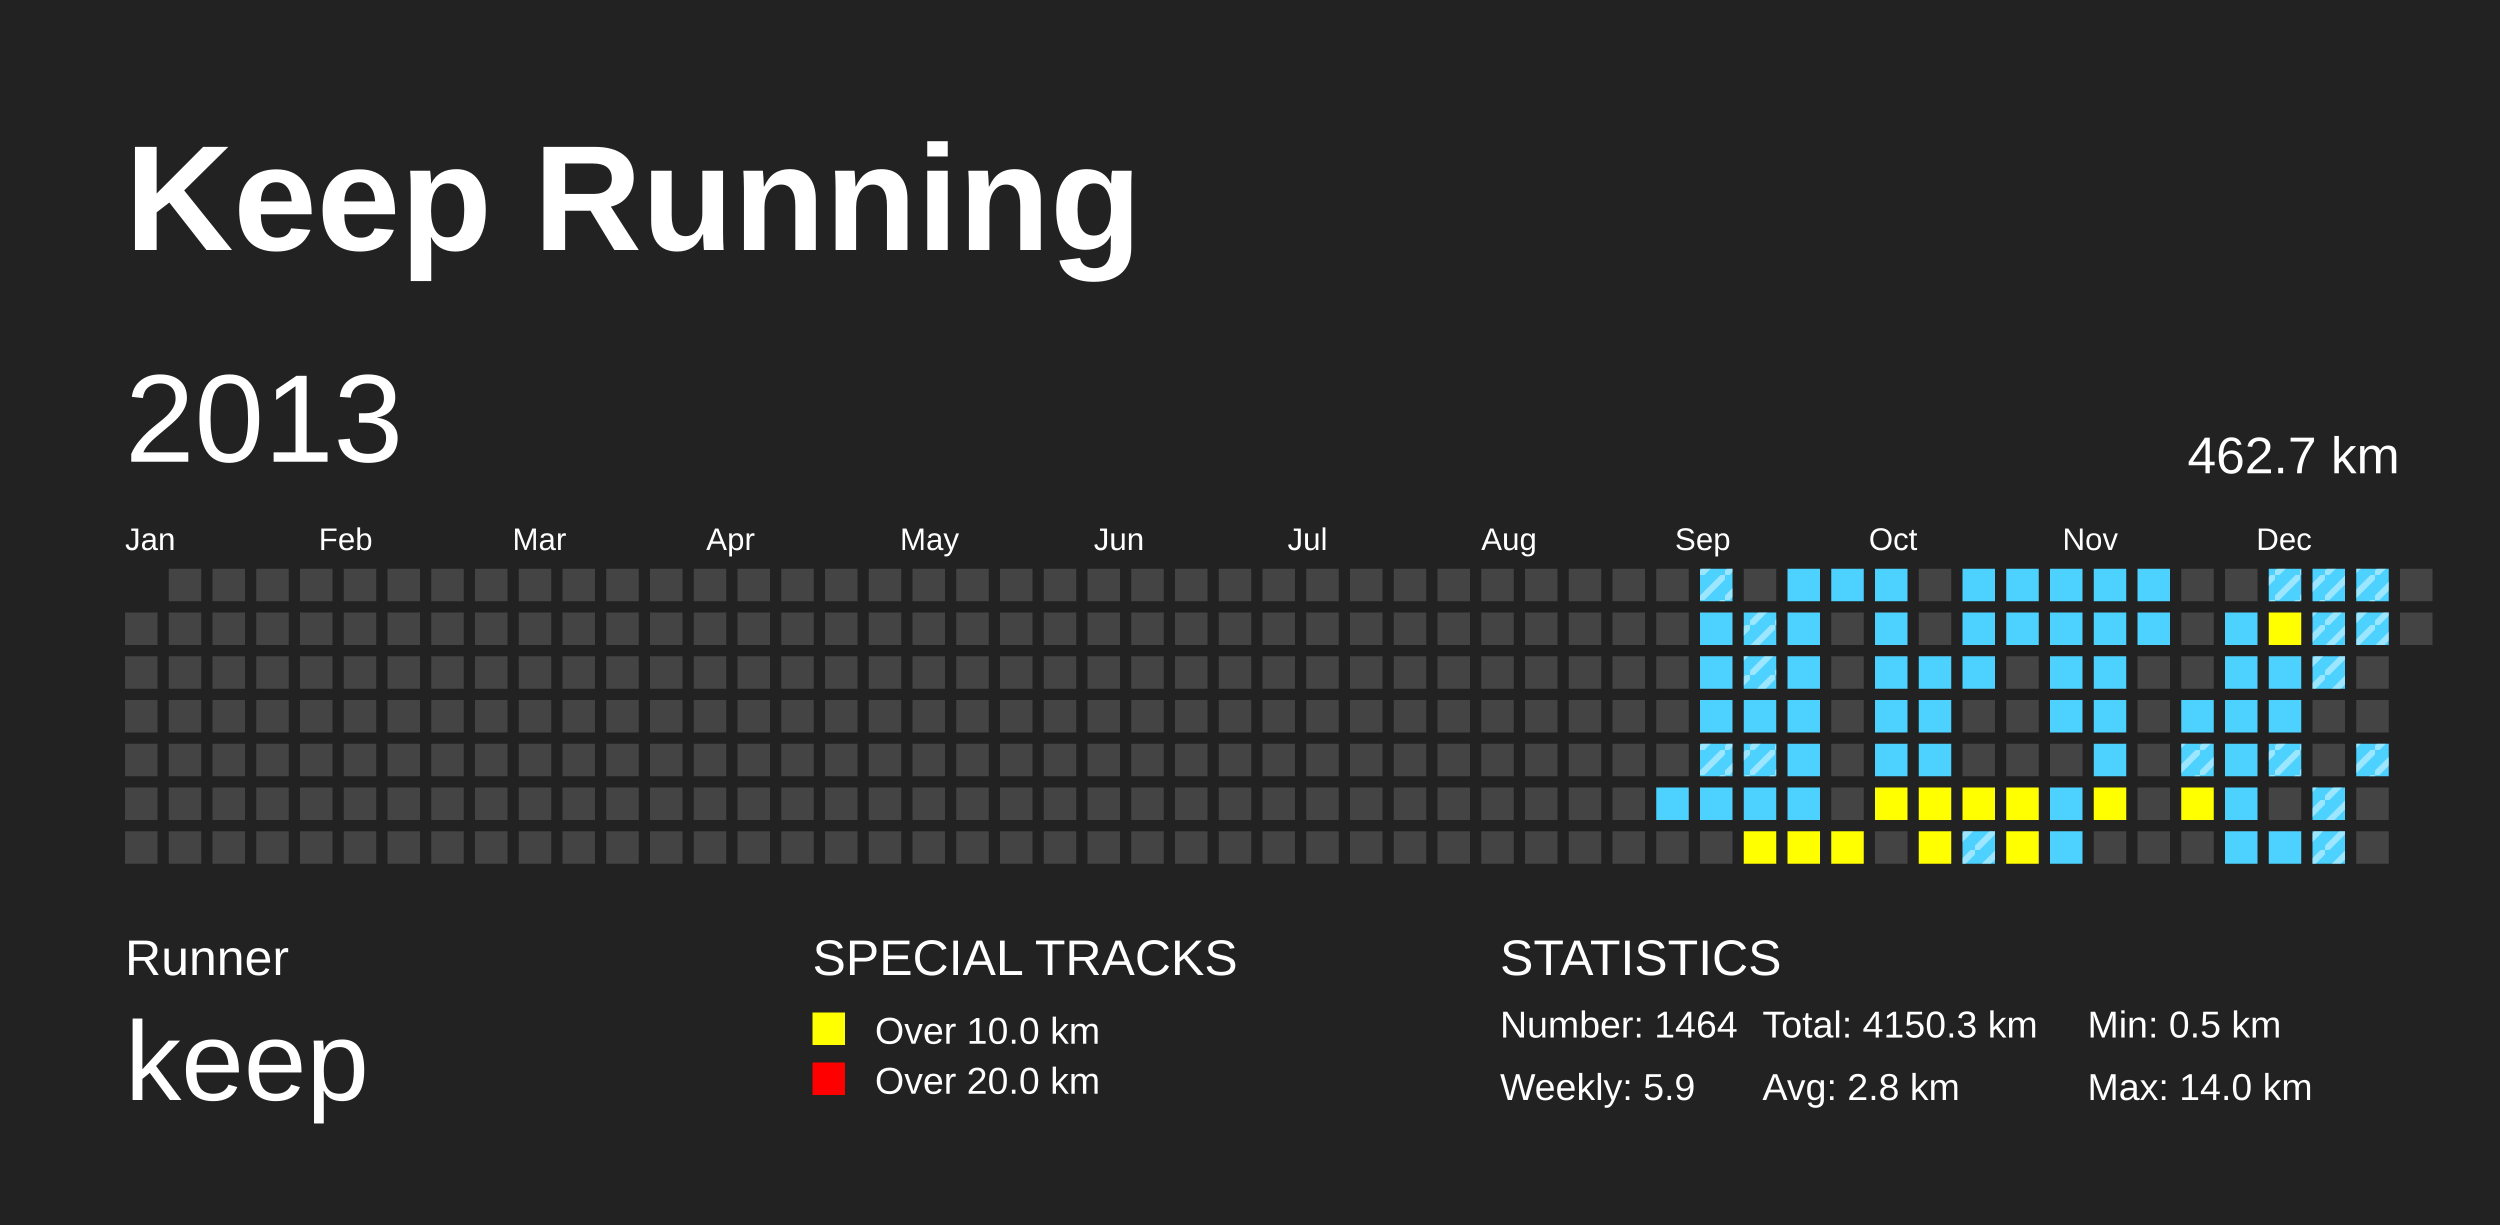
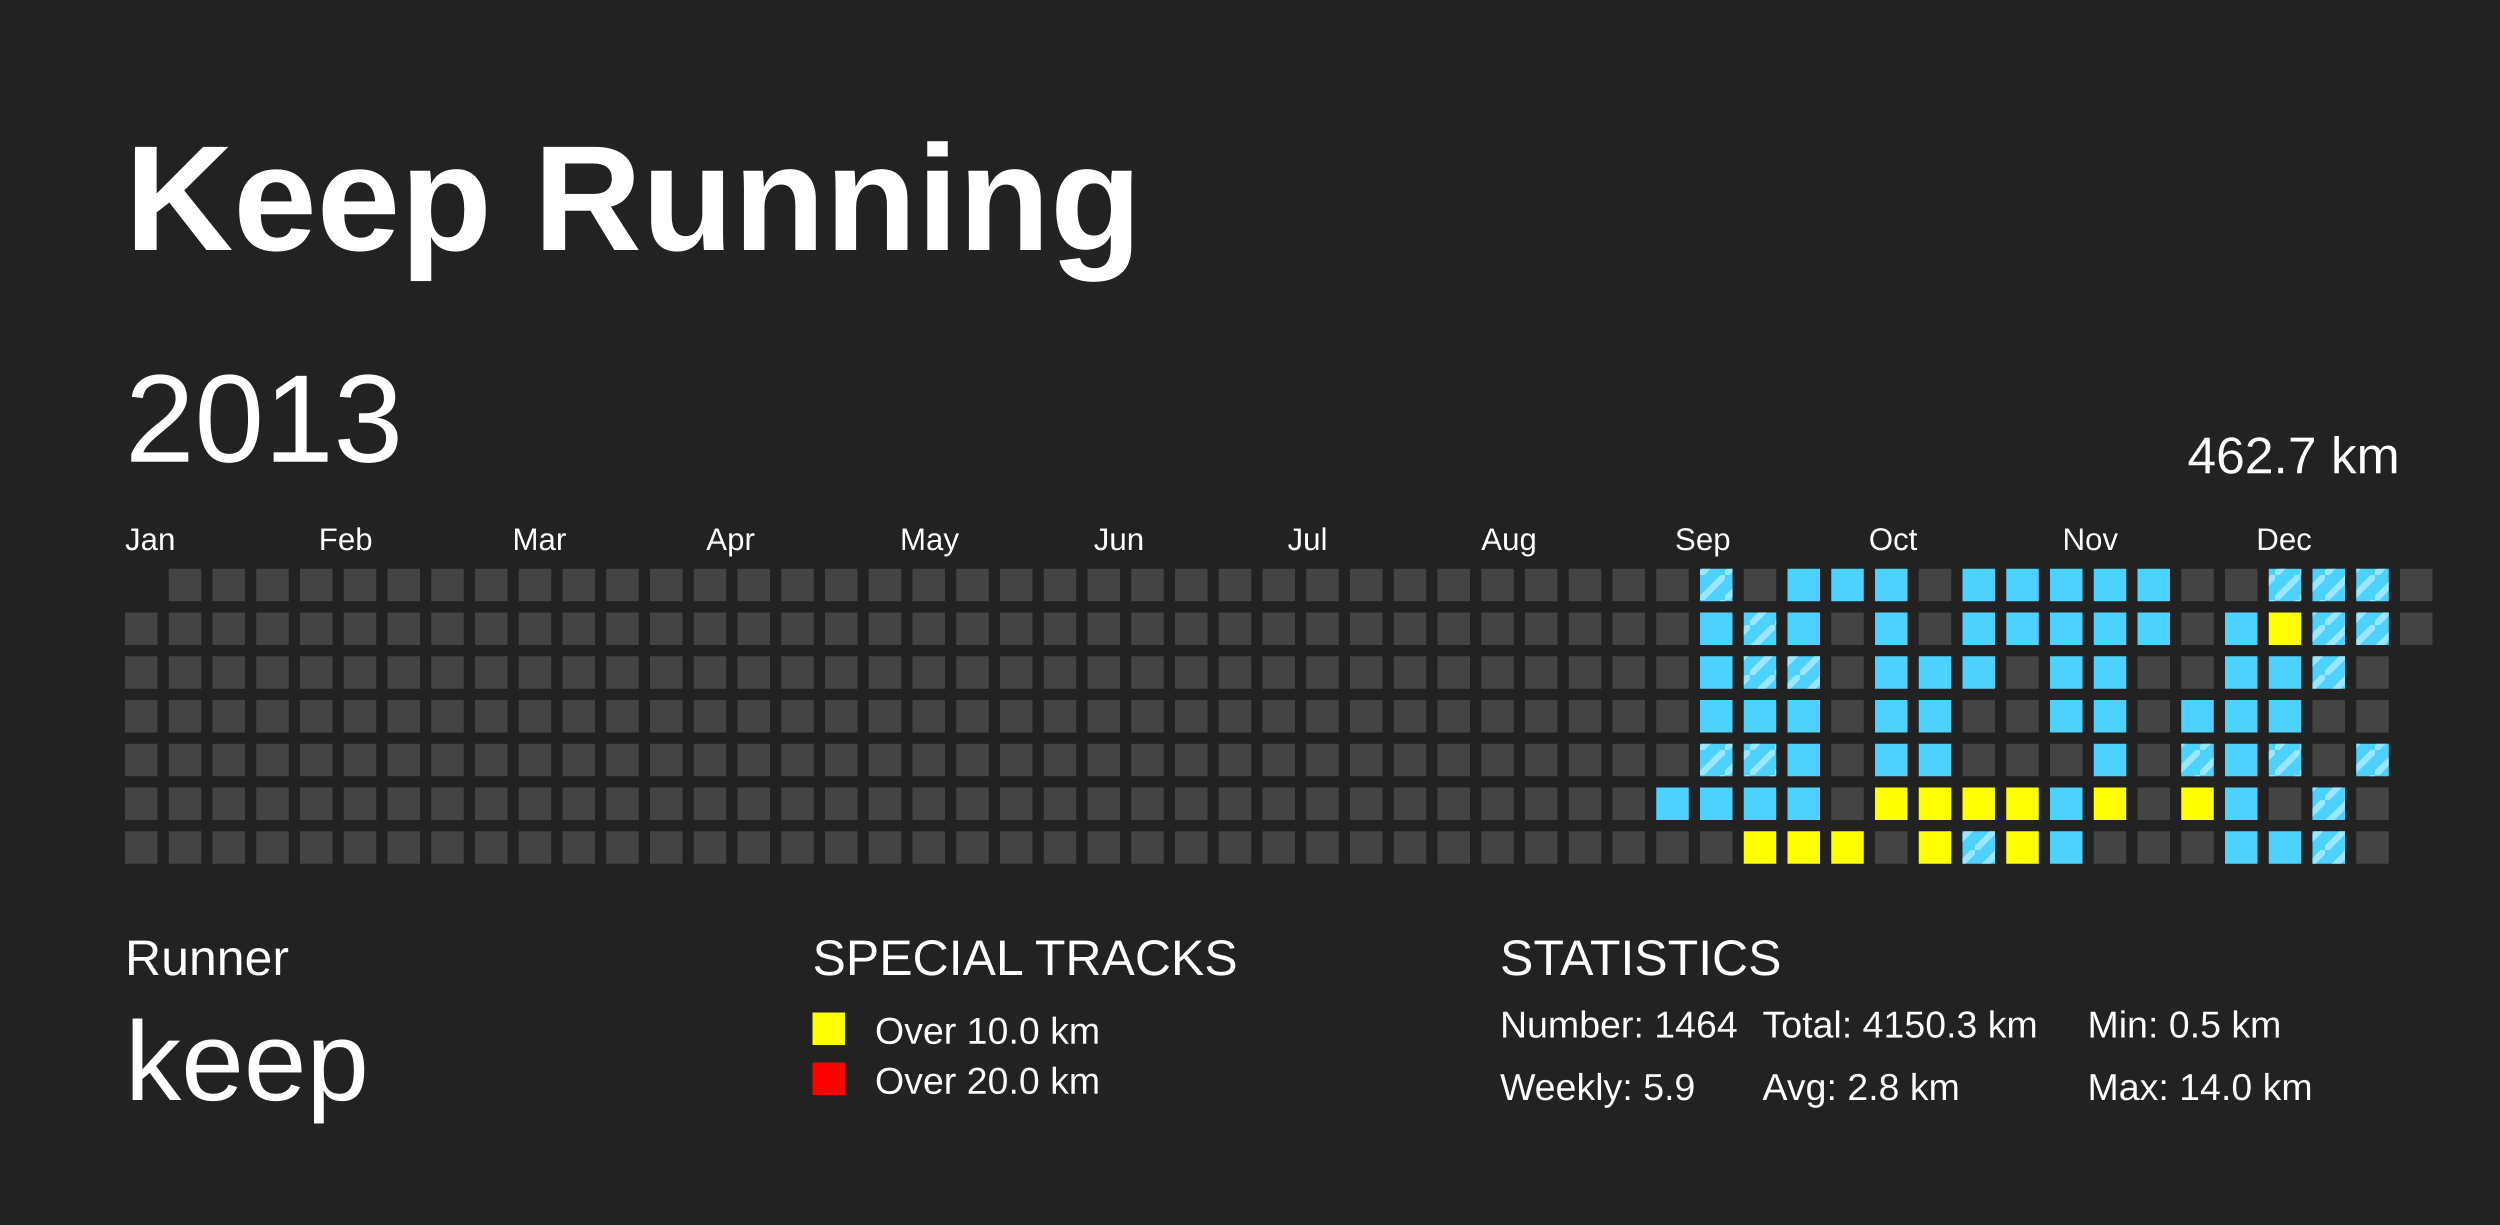
<svg xmlns="http://www.w3.org/2000/svg" baseProfile="full" height="98mm" version="1.1" viewBox="0,0,200,98" width="200mm">
  <defs>
    <pattern height="2" id="indoor-stripe" patternUnits="userSpaceOnUse" width="2">
      <line stroke="white" stroke-opacity="0.45" stroke-width="0.5" x1="0" x2="2" y1="2" y2="0" />
    </pattern>
  </defs>
  <rect fill="#222222" height="98" width="200" x="0" y="0" />
  <text fill="#FFFFFF" style="font-size:12px; font-family:Arial; font-weight:bold;" x="10" y="20">Keep Running</text>
  <text fill="#FFFFFF" style="font-size:4px; font-family:Arial" x="10" y="78">Runner</text>
  <text fill="#FFFFFF" style="font-size:9px; font-family:Arial" x="10" y="88">keep</text>
  <text fill="#FFFFFF" style="font-size:4px; font-family:Arial" x="65" y="78">SPECIAL TRACKS</text>
  <rect fill="yellow" height="2.6" width="2.6" x="65" y="81" />
  <text fill="#FFFFFF" style="font-size:3px; font-family:Arial" x="70" y="83.5">Over 10.0 km</text>
  <rect fill="red" height="2.6" width="2.6" x="65" y="85" />
  <text fill="#FFFFFF" style="font-size:3px; font-family:Arial" x="70" y="87.5">Over 20.0 km</text>
  <text fill="#FFFFFF" style="font-size:4px; font-family:Arial" x="120" y="78">STATISTICS</text>
  <text fill="#FFFFFF" style="font-size:3px; font-family:Arial" x="120" y="83">Number: 1464</text>
  <text fill="#FFFFFF" style="font-size:3px; font-family:Arial" x="120" y="88">Weekly: 5.9</text>
  <text fill="#FFFFFF" style="font-size:3px; font-family:Arial" x="141" y="83">Total: 4150.3 km</text>
  <text fill="#FFFFFF" style="font-size:3px; font-family:Arial" x="141" y="88">Avg: 2.8 km</text>
  <text fill="#FFFFFF" style="font-size:3px; font-family:Arial" x="167" y="83">Min: 0.5 km</text>
  <text fill="#FFFFFF" style="font-size:3px; font-family:Arial" x="167" y="88">Max: 14.0 km</text>
  <text dominant-baseline="hanging" fill="#FFFFFF" style="font-size:10.0px; font-family:Arial;" x="10" y="30">2013</text>
  <text dominant-baseline="hanging" fill="#FFFFFF" style="font-size:4.125px; font-family:Arial;" x="175" y="35">462.7 km</text>
  <text fill="#FFFFFF" style="font-size:2.5px; font-family:Arial" x="10.0" y="44">Jan</text>
  <text fill="#FFFFFF" style="font-size:2.5px; font-family:Arial" x="25.5" y="44">Feb</text>
  <text fill="#FFFFFF" style="font-size:2.5px; font-family:Arial" x="41.0" y="44">Mar</text>
  <text fill="#FFFFFF" style="font-size:2.5px; font-family:Arial" x="56.5" y="44">Apr</text>
  <text fill="#FFFFFF" style="font-size:2.5px; font-family:Arial" x="72.0" y="44">May</text>
  <text fill="#FFFFFF" style="font-size:2.5px; font-family:Arial" x="87.5" y="44">Jun</text>
  <text fill="#FFFFFF" style="font-size:2.5px; font-family:Arial" x="103.0" y="44">Jul</text>
  <text fill="#FFFFFF" style="font-size:2.5px; font-family:Arial" x="118.5" y="44">Aug</text>
  <text fill="#FFFFFF" style="font-size:2.5px; font-family:Arial" x="134.0" y="44">Sep</text>
  <text fill="#FFFFFF" style="font-size:2.5px; font-family:Arial" x="149.5" y="44">Oct</text>
  <text fill="#FFFFFF" style="font-size:2.5px; font-family:Arial" x="165.0" y="44">Nov</text>
  <text fill="#FFFFFF" style="font-size:2.5px; font-family:Arial" x="180.5" y="44">Dec</text>
  <rect fill="#444444" height="2.6" width="2.6" x="10.0" y="49.0" />
  <rect fill="#444444" height="2.6" width="2.6" x="10.0" y="52.5" />
  <rect fill="#444444" height="2.6" width="2.6" x="10.0" y="56.0" />
  <rect fill="#444444" height="2.6" width="2.6" x="10.0" y="59.5" />
  <rect fill="#444444" height="2.6" width="2.6" x="10.0" y="63.0" />
  <rect fill="#444444" height="2.6" width="2.6" x="10.0" y="66.5" />
  <rect fill="#444444" height="2.6" width="2.6" x="13.5" y="45.5" />
  <rect fill="#444444" height="2.6" width="2.6" x="13.5" y="49.0" />
  <rect fill="#444444" height="2.6" width="2.6" x="13.5" y="52.5" />
  <rect fill="#444444" height="2.6" width="2.6" x="13.5" y="56.0" />
  <rect fill="#444444" height="2.6" width="2.6" x="13.5" y="59.5" />
  <rect fill="#444444" height="2.6" width="2.6" x="13.5" y="63.0" />
  <rect fill="#444444" height="2.6" width="2.6" x="13.5" y="66.5" />
  <rect fill="#444444" height="2.6" width="2.6" x="17.0" y="45.5" />
  <rect fill="#444444" height="2.6" width="2.6" x="17.0" y="49.0" />
  <rect fill="#444444" height="2.6" width="2.6" x="17.0" y="52.5" />
  <rect fill="#444444" height="2.6" width="2.6" x="17.0" y="56.0" />
  <rect fill="#444444" height="2.6" width="2.6" x="17.0" y="59.5" />
  <rect fill="#444444" height="2.6" width="2.6" x="17.0" y="63.0" />
  <rect fill="#444444" height="2.6" width="2.6" x="17.0" y="66.5" />
  <rect fill="#444444" height="2.6" width="2.6" x="20.5" y="45.5" />
  <rect fill="#444444" height="2.6" width="2.6" x="20.5" y="49.0" />
  <rect fill="#444444" height="2.6" width="2.6" x="20.5" y="52.5" />
  <rect fill="#444444" height="2.6" width="2.6" x="20.5" y="56.0" />
  <rect fill="#444444" height="2.6" width="2.6" x="20.5" y="59.5" />
  <rect fill="#444444" height="2.6" width="2.6" x="20.5" y="63.0" />
  <rect fill="#444444" height="2.6" width="2.6" x="20.5" y="66.5" />
  <rect fill="#444444" height="2.6" width="2.6" x="24.0" y="45.5" />
  <rect fill="#444444" height="2.6" width="2.6" x="24.0" y="49.0" />
  <rect fill="#444444" height="2.6" width="2.6" x="24.0" y="52.5" />
  <rect fill="#444444" height="2.6" width="2.6" x="24.0" y="56.0" />
  <rect fill="#444444" height="2.6" width="2.6" x="24.0" y="59.5" />
  <rect fill="#444444" height="2.6" width="2.6" x="24.0" y="63.0" />
  <rect fill="#444444" height="2.6" width="2.6" x="24.0" y="66.5" />
  <rect fill="#444444" height="2.6" width="2.6" x="27.5" y="45.5" />
  <rect fill="#444444" height="2.6" width="2.6" x="27.5" y="49.0" />
  <rect fill="#444444" height="2.6" width="2.6" x="27.5" y="52.5" />
  <rect fill="#444444" height="2.6" width="2.6" x="27.5" y="56.0" />
  <rect fill="#444444" height="2.6" width="2.6" x="27.5" y="59.5" />
  <rect fill="#444444" height="2.6" width="2.6" x="27.5" y="63.0" />
  <rect fill="#444444" height="2.6" width="2.6" x="27.5" y="66.5" />
  <rect fill="#444444" height="2.6" width="2.6" x="31.0" y="45.5" />
  <rect fill="#444444" height="2.6" width="2.6" x="31.0" y="49.0" />
  <rect fill="#444444" height="2.6" width="2.6" x="31.0" y="52.5" />
  <rect fill="#444444" height="2.6" width="2.6" x="31.0" y="56.0" />
  <rect fill="#444444" height="2.6" width="2.6" x="31.0" y="59.5" />
  <rect fill="#444444" height="2.6" width="2.6" x="31.0" y="63.0" />
  <rect fill="#444444" height="2.6" width="2.6" x="31.0" y="66.5" />
  <rect fill="#444444" height="2.6" width="2.6" x="34.5" y="45.5" />
  <rect fill="#444444" height="2.6" width="2.6" x="34.5" y="49.0" />
  <rect fill="#444444" height="2.6" width="2.6" x="34.5" y="52.5" />
  <rect fill="#444444" height="2.6" width="2.6" x="34.5" y="56.0" />
  <rect fill="#444444" height="2.6" width="2.6" x="34.5" y="59.5" />
  <rect fill="#444444" height="2.6" width="2.6" x="34.5" y="63.0" />
  <rect fill="#444444" height="2.6" width="2.6" x="34.5" y="66.5" />
  <rect fill="#444444" height="2.6" width="2.6" x="38.0" y="45.5" />
  <rect fill="#444444" height="2.6" width="2.6" x="38.0" y="49.0" />
  <rect fill="#444444" height="2.6" width="2.6" x="38.0" y="52.5" />
  <rect fill="#444444" height="2.6" width="2.6" x="38.0" y="56.0" />
  <rect fill="#444444" height="2.6" width="2.6" x="38.0" y="59.5" />
  <rect fill="#444444" height="2.6" width="2.6" x="38.0" y="63.0" />
  <rect fill="#444444" height="2.6" width="2.6" x="38.0" y="66.5" />
  <rect fill="#444444" height="2.6" width="2.6" x="41.5" y="45.5" />
  <rect fill="#444444" height="2.6" width="2.6" x="41.5" y="49.0" />
  <rect fill="#444444" height="2.6" width="2.6" x="41.5" y="52.5" />
  <rect fill="#444444" height="2.6" width="2.6" x="41.5" y="56.0" />
  <rect fill="#444444" height="2.6" width="2.6" x="41.5" y="59.5" />
  <rect fill="#444444" height="2.6" width="2.6" x="41.5" y="63.0" />
  <rect fill="#444444" height="2.6" width="2.6" x="41.5" y="66.5" />
  <rect fill="#444444" height="2.6" width="2.6" x="45.0" y="45.5" />
  <rect fill="#444444" height="2.6" width="2.6" x="45.0" y="49.0" />
  <rect fill="#444444" height="2.6" width="2.6" x="45.0" y="52.5" />
  <rect fill="#444444" height="2.6" width="2.6" x="45.0" y="56.0" />
  <rect fill="#444444" height="2.6" width="2.6" x="45.0" y="59.5" />
  <rect fill="#444444" height="2.6" width="2.6" x="45.0" y="63.0" />
  <rect fill="#444444" height="2.6" width="2.6" x="45.0" y="66.5" />
  <rect fill="#444444" height="2.6" width="2.6" x="48.5" y="45.5" />
  <rect fill="#444444" height="2.6" width="2.6" x="48.5" y="49.0" />
  <rect fill="#444444" height="2.6" width="2.6" x="48.5" y="52.5" />
  <rect fill="#444444" height="2.6" width="2.6" x="48.5" y="56.0" />
  <rect fill="#444444" height="2.6" width="2.6" x="48.5" y="59.5" />
  <rect fill="#444444" height="2.6" width="2.6" x="48.5" y="63.0" />
  <rect fill="#444444" height="2.6" width="2.6" x="48.5" y="66.5" />
  <rect fill="#444444" height="2.6" width="2.6" x="52.0" y="45.5" />
  <rect fill="#444444" height="2.6" width="2.6" x="52.0" y="49.0" />
  <rect fill="#444444" height="2.6" width="2.6" x="52.0" y="52.5" />
  <rect fill="#444444" height="2.6" width="2.6" x="52.0" y="56.0" />
  <rect fill="#444444" height="2.6" width="2.6" x="52.0" y="59.5" />
  <rect fill="#444444" height="2.6" width="2.6" x="52.0" y="63.0" />
  <rect fill="#444444" height="2.6" width="2.6" x="52.0" y="66.5" />
  <rect fill="#444444" height="2.6" width="2.6" x="55.5" y="45.5" />
  <rect fill="#444444" height="2.6" width="2.6" x="55.5" y="49.0" />
  <rect fill="#444444" height="2.6" width="2.6" x="55.5" y="52.5" />
  <rect fill="#444444" height="2.6" width="2.6" x="55.5" y="56.0" />
  <rect fill="#444444" height="2.6" width="2.6" x="55.5" y="59.5" />
  <rect fill="#444444" height="2.6" width="2.6" x="55.5" y="63.0" />
  <rect fill="#444444" height="2.6" width="2.6" x="55.5" y="66.5" />
  <rect fill="#444444" height="2.6" width="2.6" x="59.0" y="45.5" />
  <rect fill="#444444" height="2.6" width="2.6" x="59.0" y="49.0" />
  <rect fill="#444444" height="2.6" width="2.6" x="59.0" y="52.5" />
  <rect fill="#444444" height="2.6" width="2.6" x="59.0" y="56.0" />
  <rect fill="#444444" height="2.6" width="2.6" x="59.0" y="59.5" />
  <rect fill="#444444" height="2.6" width="2.6" x="59.0" y="63.0" />
  <rect fill="#444444" height="2.6" width="2.6" x="59.0" y="66.5" />
  <rect fill="#444444" height="2.6" width="2.6" x="62.5" y="45.5" />
  <rect fill="#444444" height="2.6" width="2.6" x="62.5" y="49.0" />
  <rect fill="#444444" height="2.6" width="2.6" x="62.5" y="52.5" />
  <rect fill="#444444" height="2.6" width="2.6" x="62.5" y="56.0" />
  <rect fill="#444444" height="2.6" width="2.6" x="62.5" y="59.5" />
  <rect fill="#444444" height="2.6" width="2.6" x="62.5" y="63.0" />
  <rect fill="#444444" height="2.6" width="2.6" x="62.5" y="66.5" />
  <rect fill="#444444" height="2.6" width="2.6" x="66.0" y="45.5" />
  <rect fill="#444444" height="2.6" width="2.6" x="66.0" y="49.0" />
  <rect fill="#444444" height="2.6" width="2.6" x="66.0" y="52.5" />
  <rect fill="#444444" height="2.6" width="2.6" x="66.0" y="56.0" />
  <rect fill="#444444" height="2.6" width="2.6" x="66.0" y="59.5" />
  <rect fill="#444444" height="2.6" width="2.6" x="66.0" y="63.0" />
  <rect fill="#444444" height="2.6" width="2.6" x="66.0" y="66.5" />
  <rect fill="#444444" height="2.6" width="2.6" x="69.5" y="45.5" />
  <rect fill="#444444" height="2.6" width="2.6" x="69.5" y="49.0" />
  <rect fill="#444444" height="2.6" width="2.6" x="69.5" y="52.5" />
  <rect fill="#444444" height="2.6" width="2.6" x="69.5" y="56.0" />
  <rect fill="#444444" height="2.6" width="2.6" x="69.5" y="59.5" />
  <rect fill="#444444" height="2.6" width="2.6" x="69.5" y="63.0" />
  <rect fill="#444444" height="2.6" width="2.6" x="69.5" y="66.5" />
  <rect fill="#444444" height="2.6" width="2.6" x="73.0" y="45.5" />
  <rect fill="#444444" height="2.6" width="2.6" x="73.0" y="49.0" />
  <rect fill="#444444" height="2.6" width="2.6" x="73.0" y="52.5" />
  <rect fill="#444444" height="2.6" width="2.6" x="73.0" y="56.0" />
  <rect fill="#444444" height="2.6" width="2.6" x="73.0" y="59.5" />
  <rect fill="#444444" height="2.6" width="2.6" x="73.0" y="63.0" />
  <rect fill="#444444" height="2.6" width="2.6" x="73.0" y="66.5" />
  <rect fill="#444444" height="2.6" width="2.6" x="76.5" y="45.5" />
  <rect fill="#444444" height="2.6" width="2.6" x="76.5" y="49.0" />
  <rect fill="#444444" height="2.6" width="2.6" x="76.5" y="52.5" />
  <rect fill="#444444" height="2.6" width="2.6" x="76.5" y="56.0" />
  <rect fill="#444444" height="2.6" width="2.6" x="76.5" y="59.5" />
  <rect fill="#444444" height="2.6" width="2.6" x="76.5" y="63.0" />
  <rect fill="#444444" height="2.6" width="2.6" x="76.5" y="66.5" />
  <rect fill="#444444" height="2.6" width="2.6" x="80.0" y="45.5" />
  <rect fill="#444444" height="2.6" width="2.6" x="80.0" y="49.0" />
  <rect fill="#444444" height="2.6" width="2.6" x="80.0" y="52.5" />
  <rect fill="#444444" height="2.6" width="2.6" x="80.0" y="56.0" />
  <rect fill="#444444" height="2.6" width="2.6" x="80.0" y="59.5" />
  <rect fill="#444444" height="2.6" width="2.6" x="80.0" y="63.0" />
  <rect fill="#444444" height="2.6" width="2.6" x="80.0" y="66.5" />
  <rect fill="#444444" height="2.6" width="2.6" x="83.5" y="45.5" />
  <rect fill="#444444" height="2.6" width="2.6" x="83.5" y="49.0" />
  <rect fill="#444444" height="2.6" width="2.6" x="83.5" y="52.5" />
  <rect fill="#444444" height="2.6" width="2.6" x="83.5" y="56.0" />
  <rect fill="#444444" height="2.6" width="2.6" x="83.5" y="59.5" />
  <rect fill="#444444" height="2.6" width="2.6" x="83.5" y="63.0" />
  <rect fill="#444444" height="2.6" width="2.6" x="83.5" y="66.5" />
  <rect fill="#444444" height="2.6" width="2.6" x="87.0" y="45.5" />
  <rect fill="#444444" height="2.6" width="2.6" x="87.0" y="49.0" />
  <rect fill="#444444" height="2.6" width="2.6" x="87.0" y="52.5" />
  <rect fill="#444444" height="2.6" width="2.6" x="87.0" y="56.0" />
  <rect fill="#444444" height="2.6" width="2.6" x="87.0" y="59.5" />
  <rect fill="#444444" height="2.6" width="2.6" x="87.0" y="63.0" />
  <rect fill="#444444" height="2.6" width="2.6" x="87.0" y="66.5" />
  <rect fill="#444444" height="2.6" width="2.6" x="90.5" y="45.5" />
  <rect fill="#444444" height="2.6" width="2.6" x="90.5" y="49.0" />
  <rect fill="#444444" height="2.6" width="2.6" x="90.5" y="52.5" />
  <rect fill="#444444" height="2.6" width="2.6" x="90.5" y="56.0" />
  <rect fill="#444444" height="2.6" width="2.6" x="90.5" y="59.5" />
  <rect fill="#444444" height="2.6" width="2.6" x="90.5" y="63.0" />
  <rect fill="#444444" height="2.6" width="2.6" x="90.5" y="66.5" />
  <rect fill="#444444" height="2.6" width="2.6" x="94.0" y="45.5" />
  <rect fill="#444444" height="2.6" width="2.6" x="94.0" y="49.0" />
  <rect fill="#444444" height="2.6" width="2.6" x="94.0" y="52.5" />
  <rect fill="#444444" height="2.6" width="2.6" x="94.0" y="56.0" />
  <rect fill="#444444" height="2.6" width="2.6" x="94.0" y="59.5" />
  <rect fill="#444444" height="2.6" width="2.6" x="94.0" y="63.0" />
  <rect fill="#444444" height="2.6" width="2.6" x="94.0" y="66.5" />
  <rect fill="#444444" height="2.6" width="2.6" x="97.5" y="45.5" />
  <rect fill="#444444" height="2.6" width="2.6" x="97.5" y="49.0" />
  <rect fill="#444444" height="2.6" width="2.6" x="97.5" y="52.5" />
  <rect fill="#444444" height="2.6" width="2.6" x="97.5" y="56.0" />
  <rect fill="#444444" height="2.6" width="2.6" x="97.5" y="59.5" />
  <rect fill="#444444" height="2.6" width="2.6" x="97.5" y="63.0" />
  <rect fill="#444444" height="2.6" width="2.6" x="97.5" y="66.5" />
  <rect fill="#444444" height="2.6" width="2.6" x="101.0" y="45.5" />
  <rect fill="#444444" height="2.6" width="2.6" x="101.0" y="49.0" />
  <rect fill="#444444" height="2.6" width="2.6" x="101.0" y="52.5" />
  <rect fill="#444444" height="2.6" width="2.6" x="101.0" y="56.0" />
  <rect fill="#444444" height="2.6" width="2.6" x="101.0" y="59.5" />
  <rect fill="#444444" height="2.6" width="2.6" x="101.0" y="63.0" />
  <rect fill="#444444" height="2.6" width="2.6" x="101.0" y="66.5" />
  <rect fill="#444444" height="2.6" width="2.6" x="104.5" y="45.5" />
  <rect fill="#444444" height="2.6" width="2.6" x="104.5" y="49.0" />
  <rect fill="#444444" height="2.6" width="2.6" x="104.5" y="52.5" />
  <rect fill="#444444" height="2.6" width="2.6" x="104.5" y="56.0" />
  <rect fill="#444444" height="2.6" width="2.6" x="104.5" y="59.5" />
  <rect fill="#444444" height="2.6" width="2.6" x="104.5" y="63.0" />
  <rect fill="#444444" height="2.6" width="2.6" x="104.5" y="66.5" />
  <rect fill="#444444" height="2.6" width="2.6" x="108.0" y="45.5" />
  <rect fill="#444444" height="2.6" width="2.6" x="108.0" y="49.0" />
  <rect fill="#444444" height="2.6" width="2.6" x="108.0" y="52.5" />
  <rect fill="#444444" height="2.6" width="2.6" x="108.0" y="56.0" />
  <rect fill="#444444" height="2.6" width="2.6" x="108.0" y="59.5" />
  <rect fill="#444444" height="2.6" width="2.6" x="108.0" y="63.0" />
  <rect fill="#444444" height="2.6" width="2.6" x="108.0" y="66.5" />
  <rect fill="#444444" height="2.6" width="2.6" x="111.5" y="45.5" />
  <rect fill="#444444" height="2.6" width="2.6" x="111.5" y="49.0" />
  <rect fill="#444444" height="2.6" width="2.6" x="111.5" y="52.5" />
  <rect fill="#444444" height="2.6" width="2.6" x="111.5" y="56.0" />
  <rect fill="#444444" height="2.6" width="2.6" x="111.5" y="59.5" />
  <rect fill="#444444" height="2.6" width="2.6" x="111.5" y="63.0" />
  <rect fill="#444444" height="2.6" width="2.6" x="111.5" y="66.5" />
  <rect fill="#444444" height="2.6" width="2.6" x="115.0" y="45.5" />
  <rect fill="#444444" height="2.6" width="2.6" x="115.0" y="49.0" />
  <rect fill="#444444" height="2.6" width="2.6" x="115.0" y="52.5" />
  <rect fill="#444444" height="2.6" width="2.6" x="115.0" y="56.0" />
  <rect fill="#444444" height="2.6" width="2.6" x="115.0" y="59.5" />
  <rect fill="#444444" height="2.6" width="2.6" x="115.0" y="63.0" />
  <rect fill="#444444" height="2.6" width="2.6" x="115.0" y="66.5" />
  <rect fill="#444444" height="2.6" width="2.6" x="118.5" y="45.5" />
  <rect fill="#444444" height="2.6" width="2.6" x="118.5" y="49.0" />
  <rect fill="#444444" height="2.6" width="2.6" x="118.5" y="52.5" />
  <rect fill="#444444" height="2.6" width="2.6" x="118.5" y="56.0" />
  <rect fill="#444444" height="2.6" width="2.6" x="118.5" y="59.5" />
  <rect fill="#444444" height="2.6" width="2.6" x="118.5" y="63.0" />
  <rect fill="#444444" height="2.6" width="2.6" x="118.5" y="66.5" />
  <rect fill="#444444" height="2.6" width="2.6" x="122.0" y="45.5" />
  <rect fill="#444444" height="2.6" width="2.6" x="122.0" y="49.0" />
  <rect fill="#444444" height="2.6" width="2.6" x="122.0" y="52.5" />
  <rect fill="#444444" height="2.6" width="2.6" x="122.0" y="56.0" />
  <rect fill="#444444" height="2.6" width="2.6" x="122.0" y="59.5" />
  <rect fill="#444444" height="2.6" width="2.6" x="122.0" y="63.0" />
  <rect fill="#444444" height="2.6" width="2.6" x="122.0" y="66.5" />
  <rect fill="#444444" height="2.6" width="2.6" x="125.5" y="45.5" />
  <rect fill="#444444" height="2.6" width="2.6" x="125.5" y="49.0" />
  <rect fill="#444444" height="2.6" width="2.6" x="125.5" y="52.5" />
  <rect fill="#444444" height="2.6" width="2.6" x="125.5" y="56.0" />
  <rect fill="#444444" height="2.6" width="2.6" x="125.5" y="59.5" />
  <rect fill="#444444" height="2.6" width="2.6" x="125.5" y="63.0" />
  <rect fill="#444444" height="2.6" width="2.6" x="125.5" y="66.5" />
  <rect fill="#444444" height="2.6" width="2.6" x="129.0" y="45.5" />
  <rect fill="#444444" height="2.6" width="2.6" x="129.0" y="49.0" />
  <rect fill="#444444" height="2.6" width="2.6" x="129.0" y="52.5" />
  <rect fill="#444444" height="2.6" width="2.6" x="129.0" y="56.0" />
  <rect fill="#444444" height="2.6" width="2.6" x="129.0" y="59.5" />
  <rect fill="#444444" height="2.6" width="2.6" x="129.0" y="63.0" />
  <rect fill="#444444" height="2.6" width="2.6" x="129.0" y="66.5" />
  <rect fill="#444444" height="2.6" width="2.6" x="132.5" y="45.5" />
  <rect fill="#444444" height="2.6" width="2.6" x="132.5" y="49.0" />
  <rect fill="#444444" height="2.6" width="2.6" x="132.5" y="52.5" />
  <rect fill="#444444" height="2.6" width="2.6" x="132.5" y="56.0" />
  <rect fill="#444444" height="2.6" width="2.6" x="132.5" y="59.5" />
  <rect fill="#4DD2FF" height="2.6" width="2.6" x="132.5" y="63.0" />
  <rect fill="#444444" height="2.6" width="2.6" x="132.5" y="66.5" />
  <rect fill="#4DD2FF" height="2.6" width="2.6" x="136.0" y="45.5" />
  <rect fill="url(#indoor-stripe)" height="2.6" style="pointer-events: none;" width="2.6" x="136.0" y="45.5" />
  <rect fill="#4DD2FF" height="2.6" width="2.6" x="136.0" y="49.0" />
  <rect fill="#4DD2FF" height="2.6" width="2.6" x="136.0" y="52.5" />
  <rect fill="#4DD2FF" height="2.6" width="2.6" x="136.0" y="56.0" />
  <rect fill="#4DD2FF" height="2.6" width="2.6" x="136.0" y="59.5" />
  <rect fill="url(#indoor-stripe)" height="2.6" style="pointer-events: none;" width="2.6" x="136.0" y="59.5" />
  <rect fill="#4DD2FF" height="2.6" width="2.6" x="136.0" y="63.0" />
  <rect fill="#444444" height="2.6" width="2.6" x="136.0" y="66.5" />
  <rect fill="#444444" height="2.6" width="2.6" x="139.5" y="45.5" />
  <rect fill="#4DD2FF" height="2.6" width="2.6" x="139.5" y="49.0" />
  <rect fill="url(#indoor-stripe)" height="2.6" style="pointer-events: none;" width="2.6" x="139.5" y="49.0" />
  <rect fill="#4DD2FF" height="2.6" width="2.6" x="139.5" y="52.5" />
  <rect fill="url(#indoor-stripe)" height="2.6" style="pointer-events: none;" width="2.6" x="139.5" y="52.5" />
  <rect fill="#4DD2FF" height="2.6" width="2.6" x="139.5" y="56.0" />
  <rect fill="#4DD2FF" height="2.6" width="2.6" x="139.5" y="59.5" />
  <rect fill="url(#indoor-stripe)" height="2.6" style="pointer-events: none;" width="2.6" x="139.5" y="59.5" />
  <rect fill="#4DD2FF" height="2.6" width="2.6" x="139.5" y="63.0" />
  <rect fill="yellow" height="2.6" width="2.6" x="139.5" y="66.5" />
  <rect fill="#4DD2FF" height="2.6" width="2.6" x="143.0" y="45.5" />
  <rect fill="#4DD2FF" height="2.6" width="2.6" x="143.0" y="49.0" />
  <rect fill="#4DD2FF" height="2.6" width="2.6" x="143.0" y="52.5" />
+   <rect fill="url(#indoor-stripe)" height="2.6" style="pointer-events: none;" width="2.6" x="143.0" y="52.5" />
  <rect fill="#4DD2FF" height="2.6" width="2.6" x="143.0" y="56.0" />
  <rect fill="#4DD2FF" height="2.6" width="2.6" x="143.0" y="59.5" />
  <rect fill="#4DD2FF" height="2.6" width="2.6" x="143.0" y="63.0" />
  <rect fill="yellow" height="2.6" width="2.6" x="143.0" y="66.5" />
  <rect fill="#4DD2FF" height="2.6" width="2.6" x="146.5" y="45.5" />
  <rect fill="#444444" height="2.6" width="2.6" x="146.5" y="49.0" />
  <rect fill="#444444" height="2.6" width="2.6" x="146.5" y="52.5" />
  <rect fill="#444444" height="2.6" width="2.6" x="146.5" y="56.0" />
  <rect fill="#444444" height="2.6" width="2.6" x="146.5" y="59.5" />
  <rect fill="#444444" height="2.6" width="2.6" x="146.5" y="63.0" />
  <rect fill="yellow" height="2.6" width="2.6" x="146.5" y="66.5" />
  <rect fill="#4DD2FF" height="2.6" width="2.6" x="150.0" y="45.5" />
  <rect fill="#4DD2FF" height="2.6" width="2.6" x="150.0" y="49.0" />
  <rect fill="#4DD2FF" height="2.6" width="2.6" x="150.0" y="52.5" />
  <rect fill="#4DD2FF" height="2.6" width="2.6" x="150.0" y="56.0" />
  <rect fill="#4DD2FF" height="2.6" width="2.6" x="150.0" y="59.5" />
  <rect fill="yellow" height="2.6" width="2.6" x="150.0" y="63.0" />
  <rect fill="#444444" height="2.6" width="2.6" x="150.0" y="66.5" />
  <rect fill="#444444" height="2.6" width="2.6" x="153.5" y="45.5" />
  <rect fill="#444444" height="2.6" width="2.6" x="153.5" y="49.0" />
  <rect fill="#4DD2FF" height="2.6" width="2.6" x="153.5" y="52.5" />
  <rect fill="#4DD2FF" height="2.6" width="2.6" x="153.5" y="56.0" />
  <rect fill="#4DD2FF" height="2.6" width="2.6" x="153.5" y="59.5" />
  <rect fill="yellow" height="2.6" width="2.6" x="153.5" y="63.0" />
  <rect fill="yellow" height="2.6" width="2.6" x="153.5" y="66.5" />
  <rect fill="#4DD2FF" height="2.6" width="2.6" x="157.0" y="45.5" />
  <rect fill="#4DD2FF" height="2.6" width="2.6" x="157.0" y="49.0" />
  <rect fill="#4DD2FF" height="2.6" width="2.6" x="157.0" y="52.5" />
  <rect fill="#444444" height="2.6" width="2.6" x="157.0" y="56.0" />
  <rect fill="#444444" height="2.6" width="2.6" x="157.0" y="59.5" />
  <rect fill="yellow" height="2.6" width="2.6" x="157.0" y="63.0" />
  <rect fill="#4DD2FF" height="2.6" width="2.6" x="157.0" y="66.5" />
  <rect fill="url(#indoor-stripe)" height="2.6" style="pointer-events: none;" width="2.6" x="157.0" y="66.5" />
  <rect fill="#4DD2FF" height="2.6" width="2.6" x="160.5" y="45.5" />
  <rect fill="#4DD2FF" height="2.6" width="2.6" x="160.5" y="49.0" />
  <rect fill="#444444" height="2.6" width="2.6" x="160.5" y="52.5" />
  <rect fill="#444444" height="2.6" width="2.6" x="160.5" y="56.0" />
  <rect fill="#444444" height="2.6" width="2.6" x="160.5" y="59.5" />
  <rect fill="yellow" height="2.6" width="2.6" x="160.5" y="63.0" />
  <rect fill="yellow" height="2.6" width="2.6" x="160.5" y="66.5" />
  <rect fill="#4DD2FF" height="2.6" width="2.6" x="164.0" y="45.5" />
  <rect fill="#4DD2FF" height="2.6" width="2.6" x="164.0" y="49.0" />
  <rect fill="#4DD2FF" height="2.6" width="2.6" x="164.0" y="52.5" />
  <rect fill="#4DD2FF" height="2.6" width="2.6" x="164.0" y="56.0" />
  <rect fill="#444444" height="2.6" width="2.6" x="164.0" y="59.5" />
  <rect fill="#4DD2FF" height="2.6" width="2.6" x="164.0" y="63.0" />
  <rect fill="#4DD2FF" height="2.6" width="2.6" x="164.0" y="66.5" />
  <rect fill="#4DD2FF" height="2.6" width="2.6" x="167.5" y="45.5" />
  <rect fill="#4DD2FF" height="2.6" width="2.6" x="167.5" y="49.0" />
  <rect fill="#4DD2FF" height="2.6" width="2.6" x="167.5" y="52.5" />
  <rect fill="#4DD2FF" height="2.6" width="2.6" x="167.5" y="56.0" />
  <rect fill="#4DD2FF" height="2.6" width="2.6" x="167.5" y="59.5" />
  <rect fill="yellow" height="2.6" width="2.6" x="167.5" y="63.0" />
  <rect fill="#444444" height="2.6" width="2.6" x="167.5" y="66.5" />
  <rect fill="#4DD2FF" height="2.6" width="2.6" x="171.0" y="45.5" />
  <rect fill="#4DD2FF" height="2.6" width="2.6" x="171.0" y="49.0" />
  <rect fill="#444444" height="2.6" width="2.6" x="171.0" y="52.5" />
  <rect fill="#444444" height="2.6" width="2.6" x="171.0" y="56.0" />
  <rect fill="#444444" height="2.6" width="2.6" x="171.0" y="59.5" />
  <rect fill="#444444" height="2.6" width="2.6" x="171.0" y="63.0" />
  <rect fill="#444444" height="2.6" width="2.6" x="171.0" y="66.5" />
  <rect fill="#444444" height="2.6" width="2.6" x="174.5" y="45.5" />
  <rect fill="#444444" height="2.6" width="2.6" x="174.5" y="49.0" />
  <rect fill="#444444" height="2.6" width="2.6" x="174.5" y="52.5" />
  <rect fill="#4DD2FF" height="2.6" width="2.6" x="174.5" y="56.0" />
  <rect fill="#4DD2FF" height="2.6" width="2.6" x="174.5" y="59.5" />
  <rect fill="url(#indoor-stripe)" height="2.6" style="pointer-events: none;" width="2.6" x="174.5" y="59.5" />
  <rect fill="yellow" height="2.6" width="2.6" x="174.5" y="63.0" />
  <rect fill="#444444" height="2.6" width="2.6" x="174.5" y="66.5" />
  <rect fill="#444444" height="2.6" width="2.6" x="178.0" y="45.5" />
  <rect fill="#4DD2FF" height="2.6" width="2.6" x="178.0" y="49.0" />
  <rect fill="#4DD2FF" height="2.6" width="2.6" x="178.0" y="52.5" />
  <rect fill="#4DD2FF" height="2.6" width="2.6" x="178.0" y="56.0" />
  <rect fill="#4DD2FF" height="2.6" width="2.6" x="178.0" y="59.5" />
  <rect fill="#4DD2FF" height="2.6" width="2.6" x="178.0" y="63.0" />
  <rect fill="#4DD2FF" height="2.6" width="2.6" x="178.0" y="66.5" />
  <rect fill="#4DD2FF" height="2.6" width="2.6" x="181.5" y="45.5" />
  <rect fill="url(#indoor-stripe)" height="2.6" style="pointer-events: none;" width="2.6" x="181.5" y="45.5" />
  <rect fill="yellow" height="2.6" width="2.6" x="181.5" y="49.0" />
  <rect fill="#4DD2FF" height="2.6" width="2.6" x="181.5" y="52.5" />
  <rect fill="#4DD2FF" height="2.6" width="2.6" x="181.5" y="56.0" />
  <rect fill="#4DD2FF" height="2.6" width="2.6" x="181.5" y="59.5" />
  <rect fill="url(#indoor-stripe)" height="2.6" style="pointer-events: none;" width="2.6" x="181.5" y="59.5" />
  <rect fill="#444444" height="2.6" width="2.6" x="181.5" y="63.0" />
  <rect fill="#4DD2FF" height="2.6" width="2.6" x="181.5" y="66.5" />
  <rect fill="#4DD2FF" height="2.6" width="2.6" x="185.0" y="45.5" />
  <rect fill="url(#indoor-stripe)" height="2.6" style="pointer-events: none;" width="2.6" x="185.0" y="45.5" />
  <rect fill="#4DD2FF" height="2.6" width="2.6" x="185.0" y="49.0" />
  <rect fill="url(#indoor-stripe)" height="2.6" style="pointer-events: none;" width="2.6" x="185.0" y="49.0" />
  <rect fill="#4DD2FF" height="2.6" width="2.6" x="185.0" y="52.5" />
  <rect fill="url(#indoor-stripe)" height="2.6" style="pointer-events: none;" width="2.6" x="185.0" y="52.5" />
  <rect fill="#444444" height="2.6" width="2.6" x="185.0" y="56.0" />
  <rect fill="#444444" height="2.6" width="2.6" x="185.0" y="59.5" />
  <rect fill="#4DD2FF" height="2.6" width="2.6" x="185.0" y="63.0" />
  <rect fill="url(#indoor-stripe)" height="2.6" style="pointer-events: none;" width="2.6" x="185.0" y="63.0" />
  <rect fill="#4DD2FF" height="2.6" width="2.6" x="185.0" y="66.5" />
  <rect fill="url(#indoor-stripe)" height="2.6" style="pointer-events: none;" width="2.6" x="185.0" y="66.5" />
  <rect fill="#4DD2FF" height="2.6" width="2.6" x="188.5" y="45.5" />
  <rect fill="url(#indoor-stripe)" height="2.6" style="pointer-events: none;" width="2.6" x="188.5" y="45.5" />
  <rect fill="#4DD2FF" height="2.6" width="2.6" x="188.5" y="49.0" />
  <rect fill="url(#indoor-stripe)" height="2.6" style="pointer-events: none;" width="2.6" x="188.5" y="49.0" />
  <rect fill="#444444" height="2.6" width="2.6" x="188.5" y="52.5" />
  <rect fill="#444444" height="2.6" width="2.6" x="188.5" y="56.0" />
  <rect fill="#4DD2FF" height="2.6" width="2.6" x="188.5" y="59.5" />
  <rect fill="url(#indoor-stripe)" height="2.6" style="pointer-events: none;" width="2.6" x="188.5" y="59.5" />
  <rect fill="#444444" height="2.6" width="2.6" x="188.5" y="63.0" />
  <rect fill="#444444" height="2.6" width="2.6" x="188.5" y="66.5" />
  <rect fill="#444444" height="2.6" width="2.6" x="192.0" y="45.5" />
  <rect fill="#444444" height="2.6" width="2.6" x="192.0" y="49.0" />
</svg>
